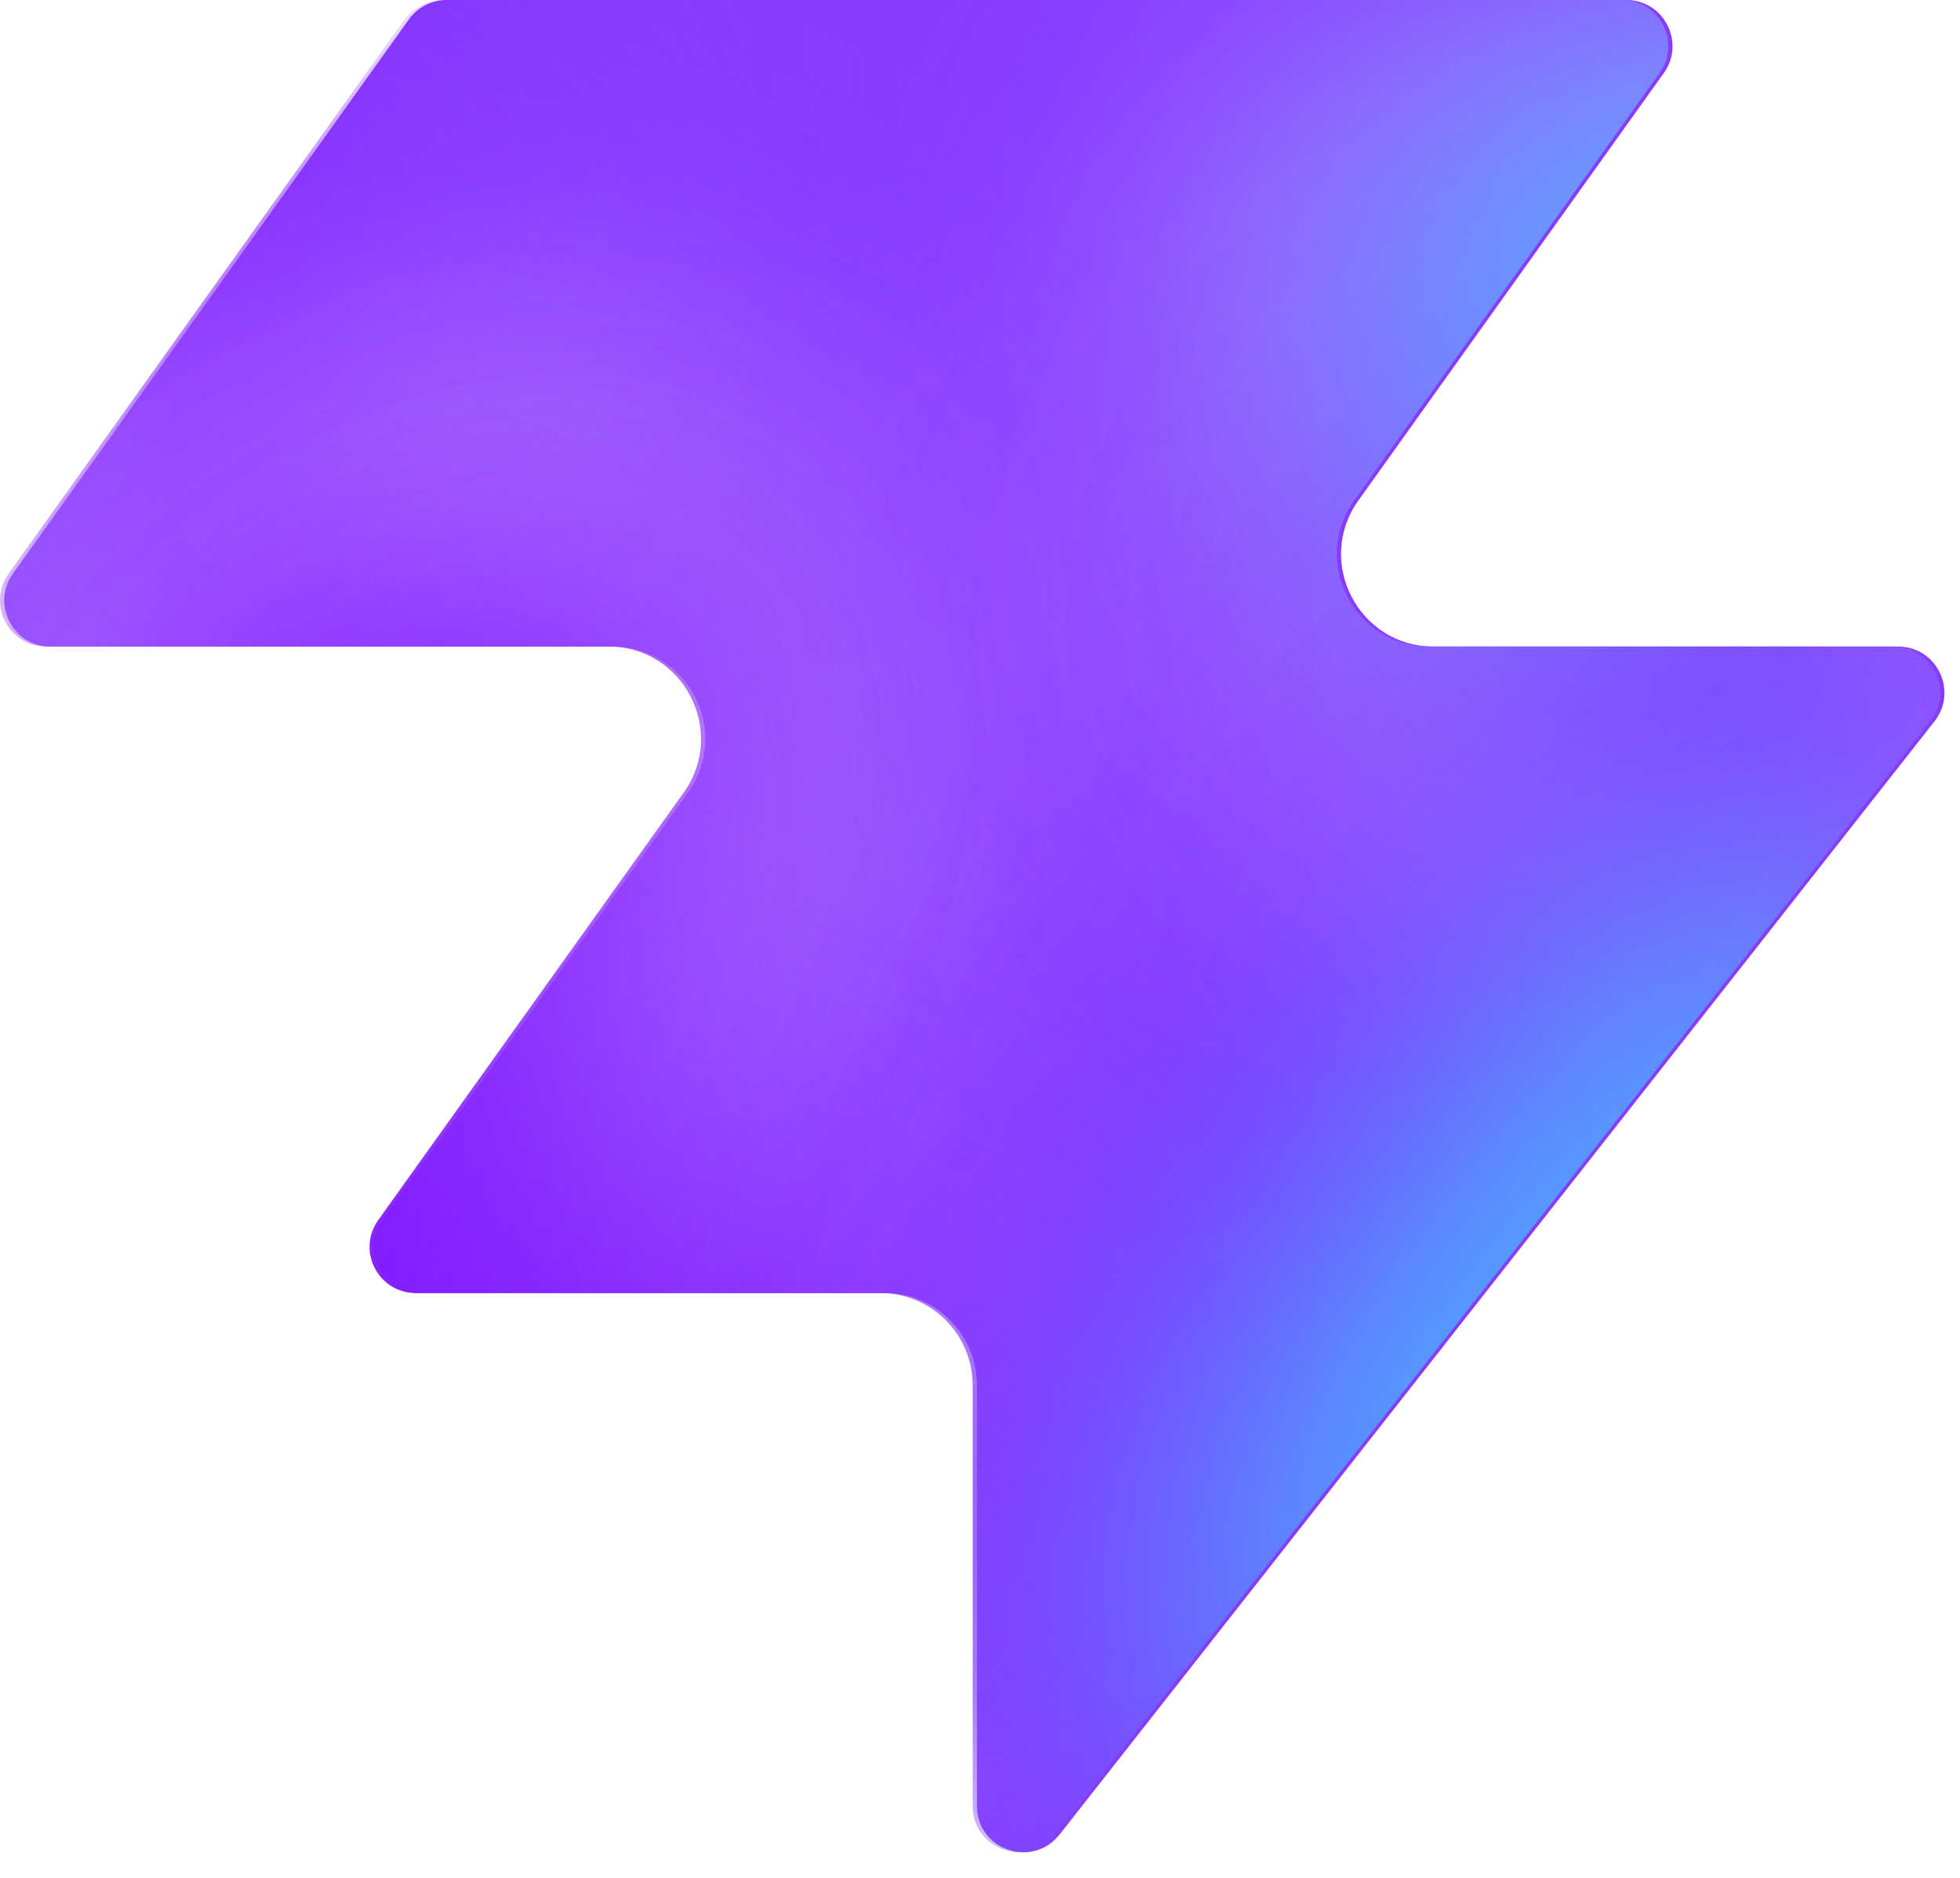
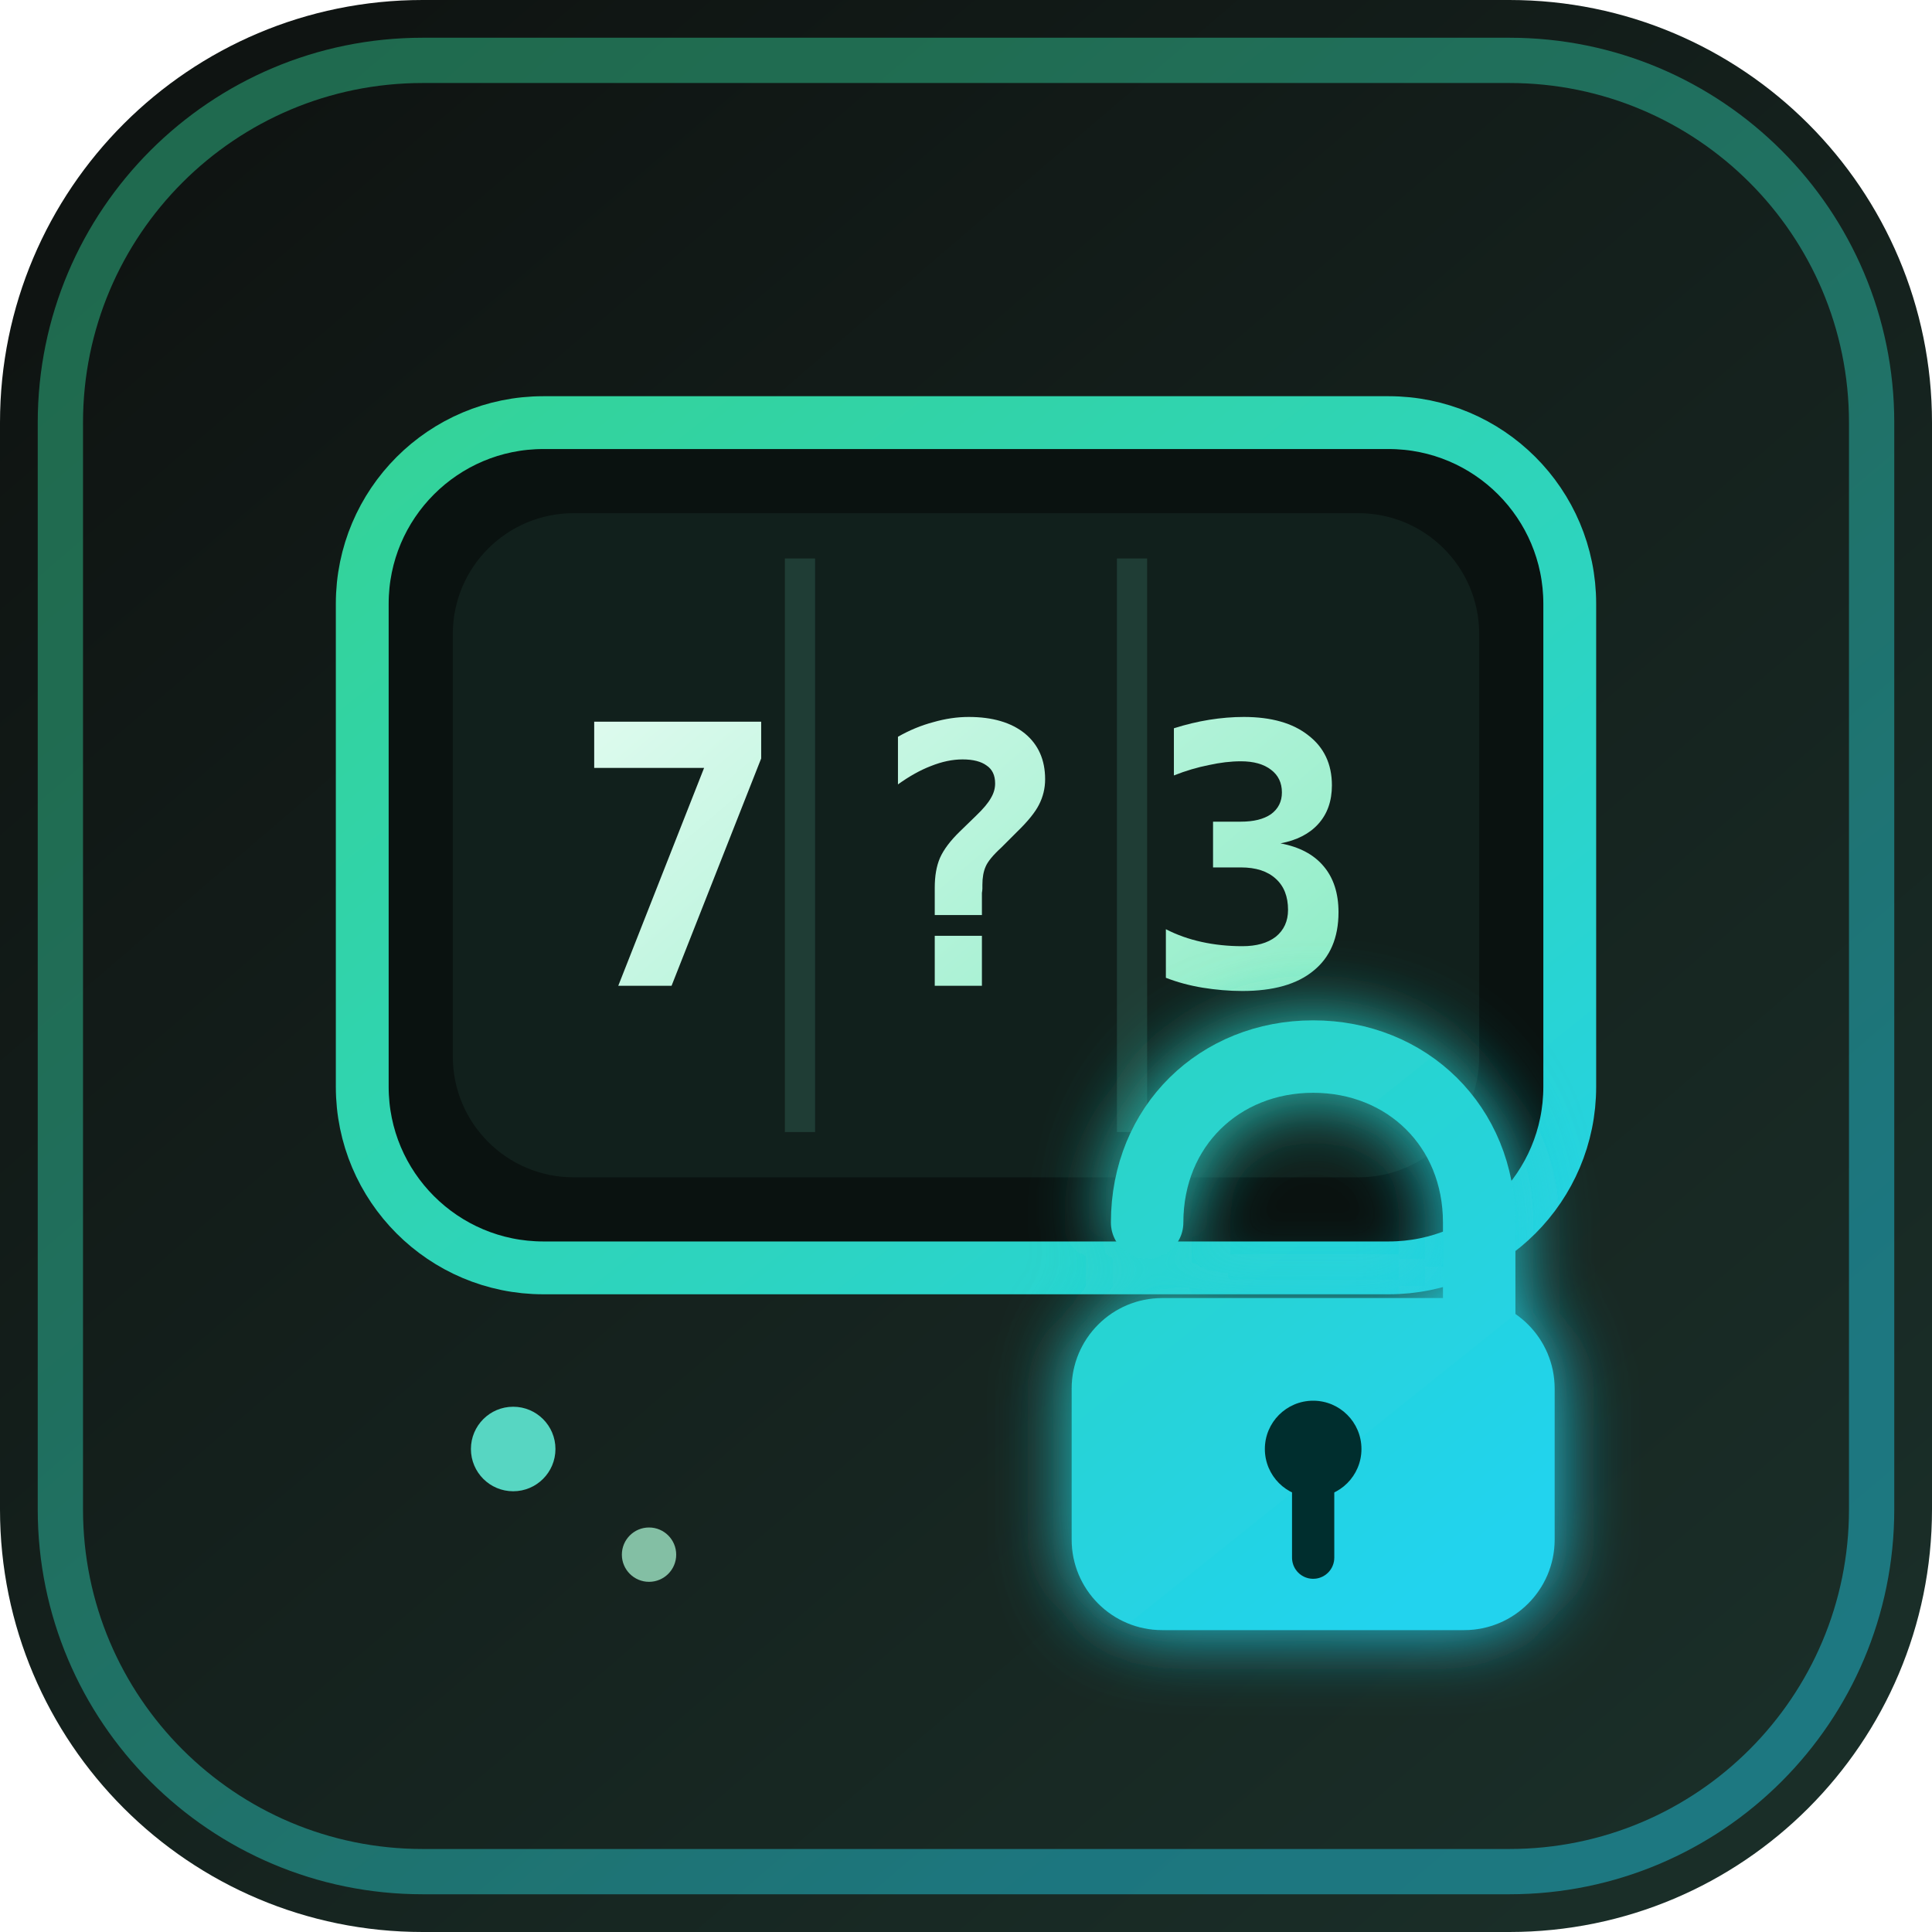
- <svg xmlns="http://www.w3.org/2000/svg" width="48" height="46" fill="none" viewBox="0 0 48 46">
-   <path fill="#863bff" d="M25.946 44.938c-.664.845-2.021.375-2.021-.698V33.937a2.26 2.26 0 0 0-2.262-2.262H10.287c-.92 0-1.456-1.04-.92-1.788l7.48-10.471c1.07-1.497 0-3.578-1.842-3.578H1.237c-.92 0-1.456-1.04-.92-1.788L10.013.474c.214-.297.556-.474.92-.474h28.894c.92 0 1.456 1.04.92 1.788l-7.48 10.471c-1.07 1.498 0 3.579 1.842 3.579h11.377c.943 0 1.473 1.088.89 1.83L25.947 44.94z" style="fill:#863bff;fill:color(display-p3 .525 .23 1);fill-opacity:1" />
-   <mask id="a" width="48" height="46" x="0" y="0" maskUnits="userSpaceOnUse" style="mask-type:alpha">
-     <path fill="#000" d="M25.842 44.938c-.664.844-2.021.375-2.021-.698V33.937a2.26 2.26 0 0 0-2.262-2.262H10.183c-.92 0-1.456-1.04-.92-1.788l7.48-10.471c1.07-1.498 0-3.579-1.842-3.579H1.133c-.92 0-1.456-1.04-.92-1.787L9.91.473c.214-.297.556-.474.92-.474h28.894c.92 0 1.456 1.04.92 1.788l-7.48 10.471c-1.07 1.498 0 3.578 1.842 3.578h11.377c.943 0 1.473 1.088.89 1.832L25.843 44.94z" style="fill:#000;fill-opacity:1" />
-   </mask>
-   <g mask="url(#a)">
-     <g filter="url(#b)">
-       <ellipse cx="5.508" cy="14.704" fill="#ede6ff" rx="5.508" ry="14.704" style="fill:#ede6ff;fill:color(display-p3 .927 .903 1);fill-opacity:1" transform="matrix(.00324 1 1 -.00324 -4.47 31.516)" />
-     </g>
-     <g filter="url(#c)">
-       <ellipse cx="10.399" cy="29.851" fill="#ede6ff" rx="10.399" ry="29.851" style="fill:#ede6ff;fill:color(display-p3 .927 .903 1);fill-opacity:1" transform="matrix(.00324 1 1 -.00324 -39.328 7.883)" />
-     </g>
-     <g filter="url(#d)">
-       <ellipse cx="5.508" cy="30.487" fill="#7e14ff" rx="5.508" ry="30.487" style="fill:#7e14ff;fill:color(display-p3 .492 .077 1);fill-opacity:1" transform="rotate(89.814 -25.913 -14.639)scale(1 -1)" />
-     </g>
-     <g filter="url(#e)">
-       <ellipse cx="5.508" cy="30.599" fill="#7e14ff" rx="5.508" ry="30.599" style="fill:#7e14ff;fill:color(display-p3 .492 .077 1);fill-opacity:1" transform="rotate(89.814 -32.644 -3.334)scale(1 -1)" />
-     </g>
-     <g filter="url(#f)">
-       <ellipse cx="5.508" cy="30.599" fill="#7e14ff" rx="5.508" ry="30.599" style="fill:#7e14ff;fill:color(display-p3 .492 .077 1);fill-opacity:1" transform="matrix(.00324 1 1 -.00324 -34.34 30.47)" />
-     </g>
-     <g filter="url(#g)">
-       <ellipse cx="14.072" cy="22.078" fill="#ede6ff" rx="14.072" ry="22.078" style="fill:#ede6ff;fill:color(display-p3 .927 .903 1);fill-opacity:1" transform="rotate(93.35 24.506 48.493)scale(-1 1)" />
-     </g>
-     <g filter="url(#h)">
-       <ellipse cx="3.47" cy="21.501" fill="#7e14ff" rx="3.47" ry="21.501" style="fill:#7e14ff;fill:color(display-p3 .492 .077 1);fill-opacity:1" transform="rotate(89.009 28.708 47.59)scale(-1 1)" />
-     </g>
-     <g filter="url(#i)">
-       <ellipse cx="3.47" cy="21.501" fill="#7e14ff" rx="3.47" ry="21.501" style="fill:#7e14ff;fill:color(display-p3 .492 .077 1);fill-opacity:1" transform="rotate(89.009 28.708 47.59)scale(-1 1)" />
-     </g>
-     <g filter="url(#j)">
-       <ellipse cx=".387" cy="8.972" fill="#7e14ff" rx="4.407" ry="29.108" style="fill:#7e14ff;fill:color(display-p3 .492 .077 1);fill-opacity:1" transform="rotate(39.51 .387 8.972)" />
-     </g>
-     <g filter="url(#k)">
-       <ellipse cx="47.523" cy="-6.092" fill="#7e14ff" rx="4.407" ry="29.108" style="fill:#7e14ff;fill:color(display-p3 .492 .077 1);fill-opacity:1" transform="rotate(37.892 47.523 -6.092)" />
-     </g>
-     <g filter="url(#l)">
-       <ellipse cx="41.412" cy="6.333" fill="#47bfff" rx="5.971" ry="9.665" style="fill:#47bfff;fill:color(display-p3 .28 .748 1);fill-opacity:1" transform="rotate(37.892 41.412 6.333)" />
-     </g>
-     <g filter="url(#m)">
-       <ellipse cx="-1.879" cy="38.332" fill="#7e14ff" rx="4.407" ry="29.108" style="fill:#7e14ff;fill:color(display-p3 .492 .077 1);fill-opacity:1" transform="rotate(37.892 -1.88 38.332)" />
-     </g>
-     <g filter="url(#n)">
-       <ellipse cx="-1.879" cy="38.332" fill="#7e14ff" rx="4.407" ry="29.108" style="fill:#7e14ff;fill:color(display-p3 .492 .077 1);fill-opacity:1" transform="rotate(37.892 -1.88 38.332)" />
-     </g>
-     <g filter="url(#o)">
-       <ellipse cx="35.651" cy="29.907" fill="#7e14ff" rx="4.407" ry="29.108" style="fill:#7e14ff;fill:color(display-p3 .492 .077 1);fill-opacity:1" transform="rotate(37.892 35.651 29.907)" />
-     </g>
-     <g filter="url(#p)">
-       <ellipse cx="38.418" cy="32.4" fill="#47bfff" rx="5.971" ry="15.297" style="fill:#47bfff;fill:color(display-p3 .28 .748 1);fill-opacity:1" transform="rotate(37.892 38.418 32.4)" />
-     </g>
-   </g>
+ <svg xmlns="http://www.w3.org/2000/svg" viewBox="0 0 64 64" role="img" aria-label="RNGdle Unlocked">
  <defs>
-     <filter id="b" width="60.045" height="41.654" x="-19.77" y="16.149" color-interpolation-filters="sRGB" filterUnits="userSpaceOnUse">
-       <feFlood flood-opacity="0" result="BackgroundImageFix" />
-       <feBlend in="SourceGraphic" in2="BackgroundImageFix" result="shape" />
-       <feGaussianBlur result="effect1_foregroundBlur_2002_17158" stdDeviation="7.659" />
-     </filter>
-     <filter id="c" width="90.34" height="51.437" x="-54.613" y="-7.533" color-interpolation-filters="sRGB" filterUnits="userSpaceOnUse">
-       <feFlood flood-opacity="0" result="BackgroundImageFix" />
-       <feBlend in="SourceGraphic" in2="BackgroundImageFix" result="shape" />
-       <feGaussianBlur result="effect1_foregroundBlur_2002_17158" stdDeviation="7.659" />
-     </filter>
-     <filter id="d" width="79.355" height="29.4" x="-49.64" y="2.03" color-interpolation-filters="sRGB" filterUnits="userSpaceOnUse">
-       <feFlood flood-opacity="0" result="BackgroundImageFix" />
-       <feBlend in="SourceGraphic" in2="BackgroundImageFix" result="shape" />
-       <feGaussianBlur result="effect1_foregroundBlur_2002_17158" stdDeviation="4.596" />
-     </filter>
-     <filter id="e" width="79.579" height="29.4" x="-45.045" y="20.029" color-interpolation-filters="sRGB" filterUnits="userSpaceOnUse">
-       <feFlood flood-opacity="0" result="BackgroundImageFix" />
-       <feBlend in="SourceGraphic" in2="BackgroundImageFix" result="shape" />
-       <feGaussianBlur result="effect1_foregroundBlur_2002_17158" stdDeviation="4.596" />
-     </filter>
-     <filter id="f" width="79.579" height="29.4" x="-43.513" y="21.178" color-interpolation-filters="sRGB" filterUnits="userSpaceOnUse">
-       <feFlood flood-opacity="0" result="BackgroundImageFix" />
-       <feBlend in="SourceGraphic" in2="BackgroundImageFix" result="shape" />
-       <feGaussianBlur result="effect1_foregroundBlur_2002_17158" stdDeviation="4.596" />
-     </filter>
-     <filter id="g" width="74.749" height="58.852" x="15.756" y="-17.901" color-interpolation-filters="sRGB" filterUnits="userSpaceOnUse">
-       <feFlood flood-opacity="0" result="BackgroundImageFix" />
-       <feBlend in="SourceGraphic" in2="BackgroundImageFix" result="shape" />
-       <feGaussianBlur result="effect1_foregroundBlur_2002_17158" stdDeviation="7.659" />
-     </filter>
-     <filter id="h" width="61.377" height="25.362" x="23.548" y="2.284" color-interpolation-filters="sRGB" filterUnits="userSpaceOnUse">
-       <feFlood flood-opacity="0" result="BackgroundImageFix" />
-       <feBlend in="SourceGraphic" in2="BackgroundImageFix" result="shape" />
-       <feGaussianBlur result="effect1_foregroundBlur_2002_17158" stdDeviation="4.596" />
-     </filter>
-     <filter id="i" width="61.377" height="25.362" x="23.548" y="2.284" color-interpolation-filters="sRGB" filterUnits="userSpaceOnUse">
-       <feFlood flood-opacity="0" result="BackgroundImageFix" />
-       <feBlend in="SourceGraphic" in2="BackgroundImageFix" result="shape" />
-       <feGaussianBlur result="effect1_foregroundBlur_2002_17158" stdDeviation="4.596" />
-     </filter>
-     <filter id="j" width="56.045" height="63.649" x="-27.636" y="-22.853" color-interpolation-filters="sRGB" filterUnits="userSpaceOnUse">
-       <feFlood flood-opacity="0" result="BackgroundImageFix" />
-       <feBlend in="SourceGraphic" in2="BackgroundImageFix" result="shape" />
-       <feGaussianBlur result="effect1_foregroundBlur_2002_17158" stdDeviation="4.596" />
-     </filter>
-     <filter id="k" width="54.814" height="64.646" x="20.116" y="-38.415" color-interpolation-filters="sRGB" filterUnits="userSpaceOnUse">
-       <feFlood flood-opacity="0" result="BackgroundImageFix" />
-       <feBlend in="SourceGraphic" in2="BackgroundImageFix" result="shape" />
-       <feGaussianBlur result="effect1_foregroundBlur_2002_17158" stdDeviation="4.596" />
-     </filter>
-     <filter id="l" width="33.541" height="35.313" x="24.641" y="-11.323" color-interpolation-filters="sRGB" filterUnits="userSpaceOnUse">
-       <feFlood flood-opacity="0" result="BackgroundImageFix" />
-       <feBlend in="SourceGraphic" in2="BackgroundImageFix" result="shape" />
-       <feGaussianBlur result="effect1_foregroundBlur_2002_17158" stdDeviation="4.596" />
-     </filter>
-     <filter id="m" width="54.814" height="64.646" x="-29.286" y="6.009" color-interpolation-filters="sRGB" filterUnits="userSpaceOnUse">
-       <feFlood flood-opacity="0" result="BackgroundImageFix" />
-       <feBlend in="SourceGraphic" in2="BackgroundImageFix" result="shape" />
-       <feGaussianBlur result="effect1_foregroundBlur_2002_17158" stdDeviation="4.596" />
-     </filter>
-     <filter id="n" width="54.814" height="64.646" x="-29.286" y="6.009" color-interpolation-filters="sRGB" filterUnits="userSpaceOnUse">
-       <feFlood flood-opacity="0" result="BackgroundImageFix" />
-       <feBlend in="SourceGraphic" in2="BackgroundImageFix" result="shape" />
-       <feGaussianBlur result="effect1_foregroundBlur_2002_17158" stdDeviation="4.596" />
-     </filter>
-     <filter id="o" width="54.814" height="64.646" x="8.244" y="-2.416" color-interpolation-filters="sRGB" filterUnits="userSpaceOnUse">
-       <feFlood flood-opacity="0" result="BackgroundImageFix" />
-       <feBlend in="SourceGraphic" in2="BackgroundImageFix" result="shape" />
-       <feGaussianBlur result="effect1_foregroundBlur_2002_17158" stdDeviation="4.596" />
-     </filter>
-     <filter id="p" width="39.409" height="43.623" x="18.713" y="10.588" color-interpolation-filters="sRGB" filterUnits="userSpaceOnUse">
-       <feFlood flood-opacity="0" result="BackgroundImageFix" />
-       <feBlend in="SourceGraphic" in2="BackgroundImageFix" result="shape" />
-       <feGaussianBlur result="effect1_foregroundBlur_2002_17158" stdDeviation="4.596" />
+     <linearGradient id="bg" x1="8" y1="4" x2="56" y2="60" gradientUnits="userSpaceOnUse">
+       <stop stop-color="#0f1412" />
+       <stop offset="1" stop-color="#1a2e28" />
+     </linearGradient>
+     <linearGradient id="glow" x1="16" y1="12" x2="48" y2="52" gradientUnits="userSpaceOnUse">
+       <stop stop-color="#34d399" />
+       <stop offset="0.55" stop-color="#2dd4bf" />
+       <stop offset="1" stop-color="#22d3ee" />
+     </linearGradient>
+     <linearGradient id="digit" x1="20" y1="18" x2="44" y2="46" gradientUnits="userSpaceOnUse">
+       <stop stop-color="#ecfdf5" />
+       <stop offset="1" stop-color="#6ee7b7" />
+     </linearGradient>
+     <filter id="soft" x="-20%" y="-20%" width="140%" height="140%">
+       <feGaussianBlur stdDeviation="1.2" result="b" />
+       <feMerge>
+         <feMergeNode in="b" />
+         <feMergeNode in="SourceGraphic" />
+       </feMerge>
    </filter>
  </defs>
+   <rect width="64" height="64" rx="14" fill="url(#bg)" />
+   <rect x="2" y="2" width="60" height="60" rx="12" fill="none" stroke="url(#glow)" stroke-opacity="0.45" stroke-width="1.5" />
+   <rect x="12" y="14" width="40" height="28" rx="6" fill="#0a1210" stroke="url(#glow)" stroke-width="1.75" />
+   <rect x="15" y="17" width="34" height="22" rx="4" fill="#11201c" />
+   <g font-family="ui-monospace, SFMono-Regular, Menlo, Consolas, monospace" font-size="12" font-weight="700" fill="url(#digit)" text-anchor="middle" dominant-baseline="central">
+     <text x="22.5" y="28.5">7</text>
+     <text x="32" y="28.5">?</text>
+     <text x="41.5" y="28.5">3</text>
+   </g>
+   <path d="M26.5 18.5v19M37.5 18.5v19" stroke="#1f3d35" stroke-width="1" />
+   <g filter="url(#soft)">
+     <path d="M38 40.5c0-3.2 2.4-5.5 5.5-5.5S49 37.3 49 40.5V44" fill="none" stroke="url(#glow)" stroke-width="2.4" stroke-linecap="round" />
+     <rect x="35.5" y="43" width="16" height="11" rx="3" fill="url(#glow)" />
+     <circle cx="43.5" cy="48" r="1.6" fill="#042f2e" />
+     <path d="M43.5 49.4v2.2" stroke="#042f2e" stroke-width="1.4" stroke-linecap="round" />
+   </g>
+   <circle cx="17" cy="48" r="1.4" fill="#5eead4" opacity="0.9" />
+   <circle cx="21.5" cy="51.5" r="0.9" fill="#a7f3d0" opacity="0.75" />
</svg>
